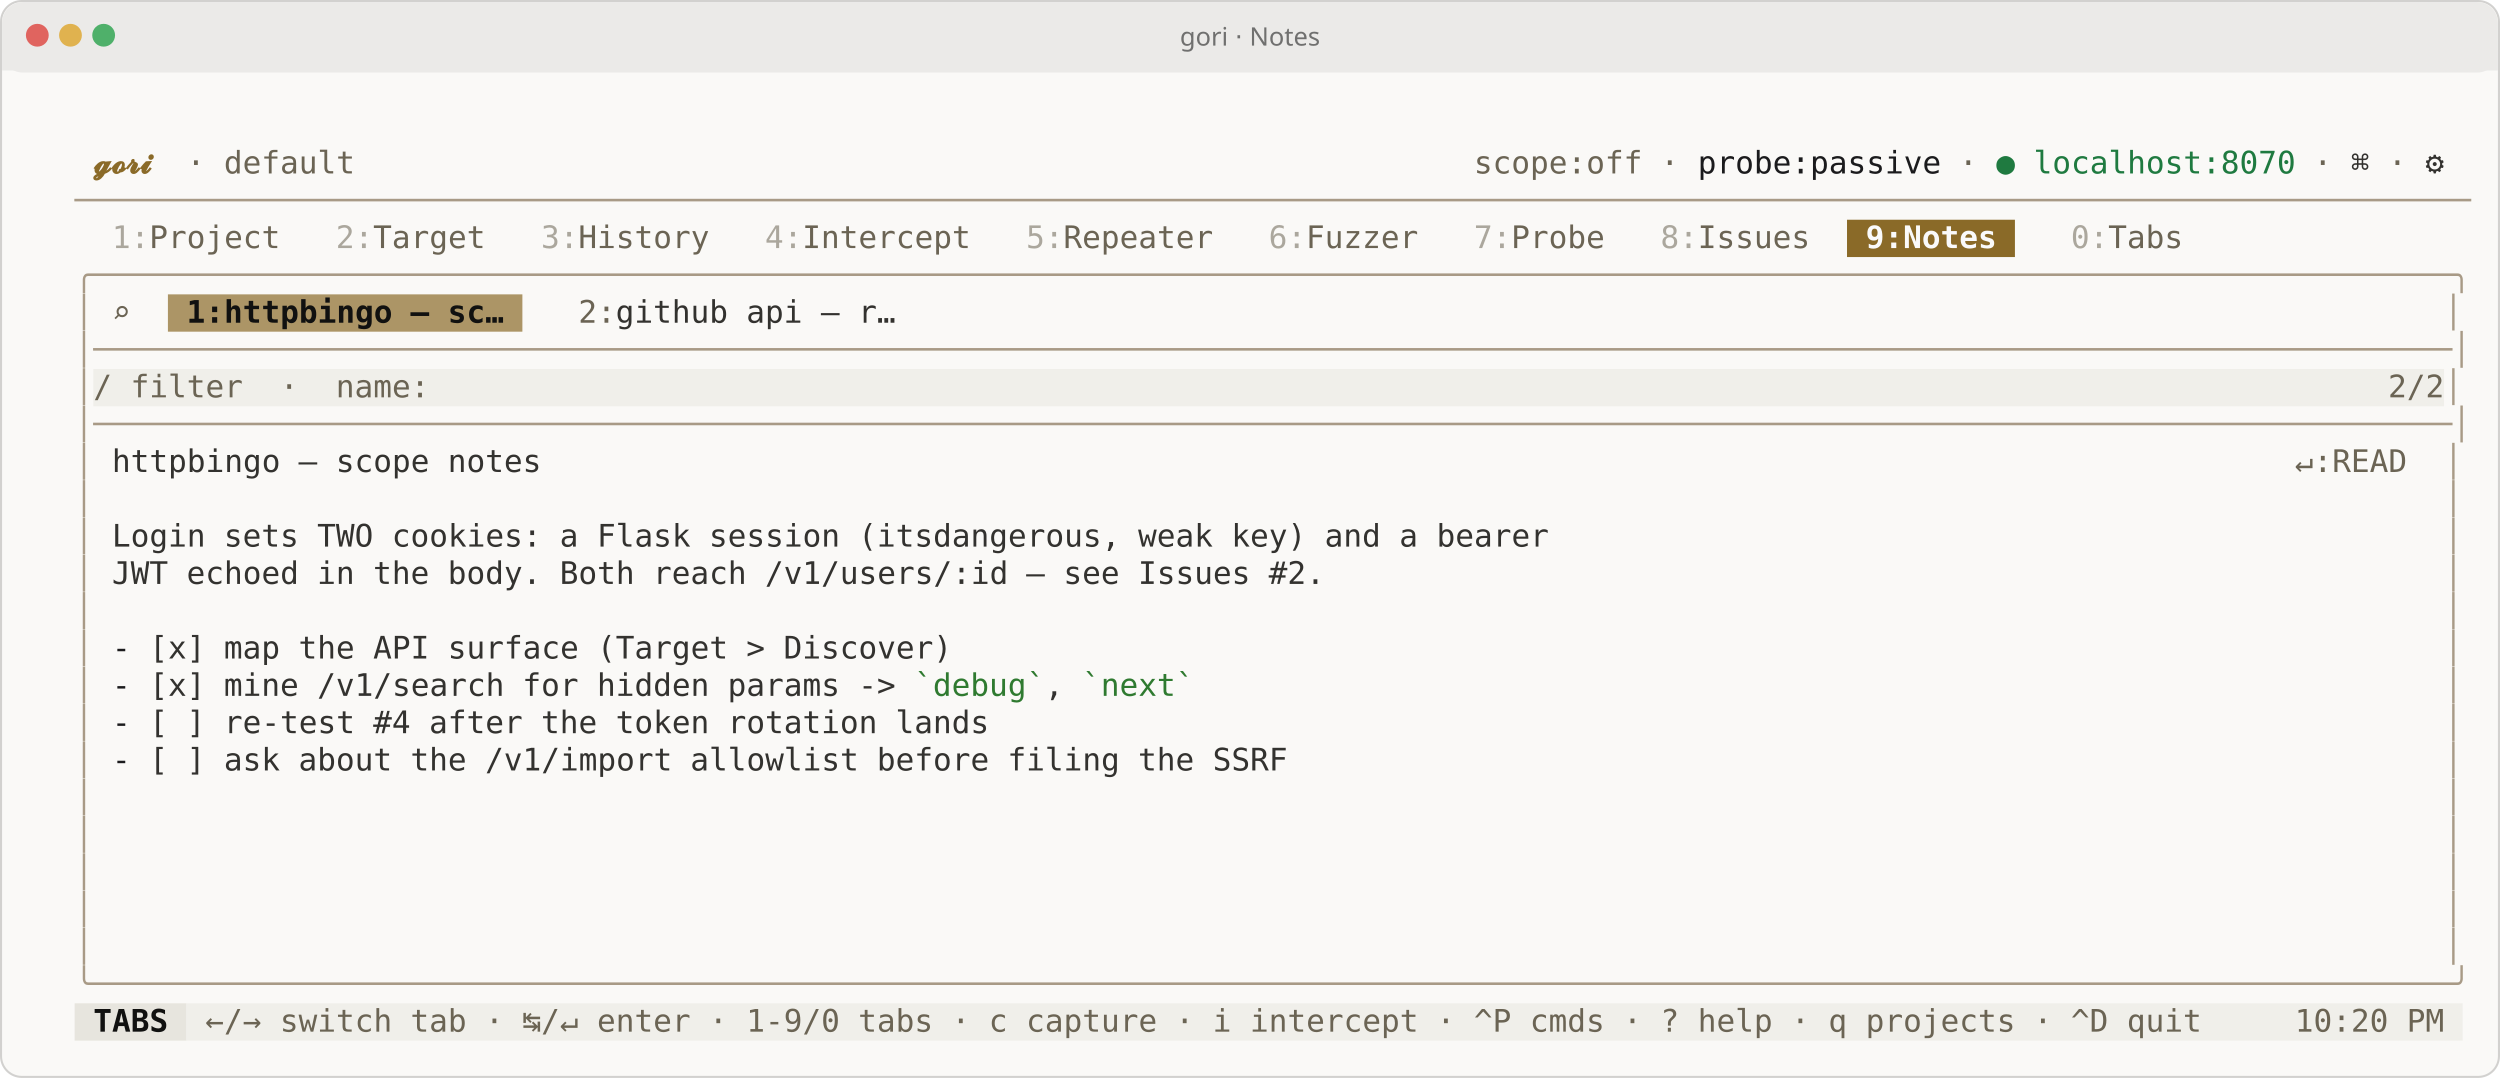
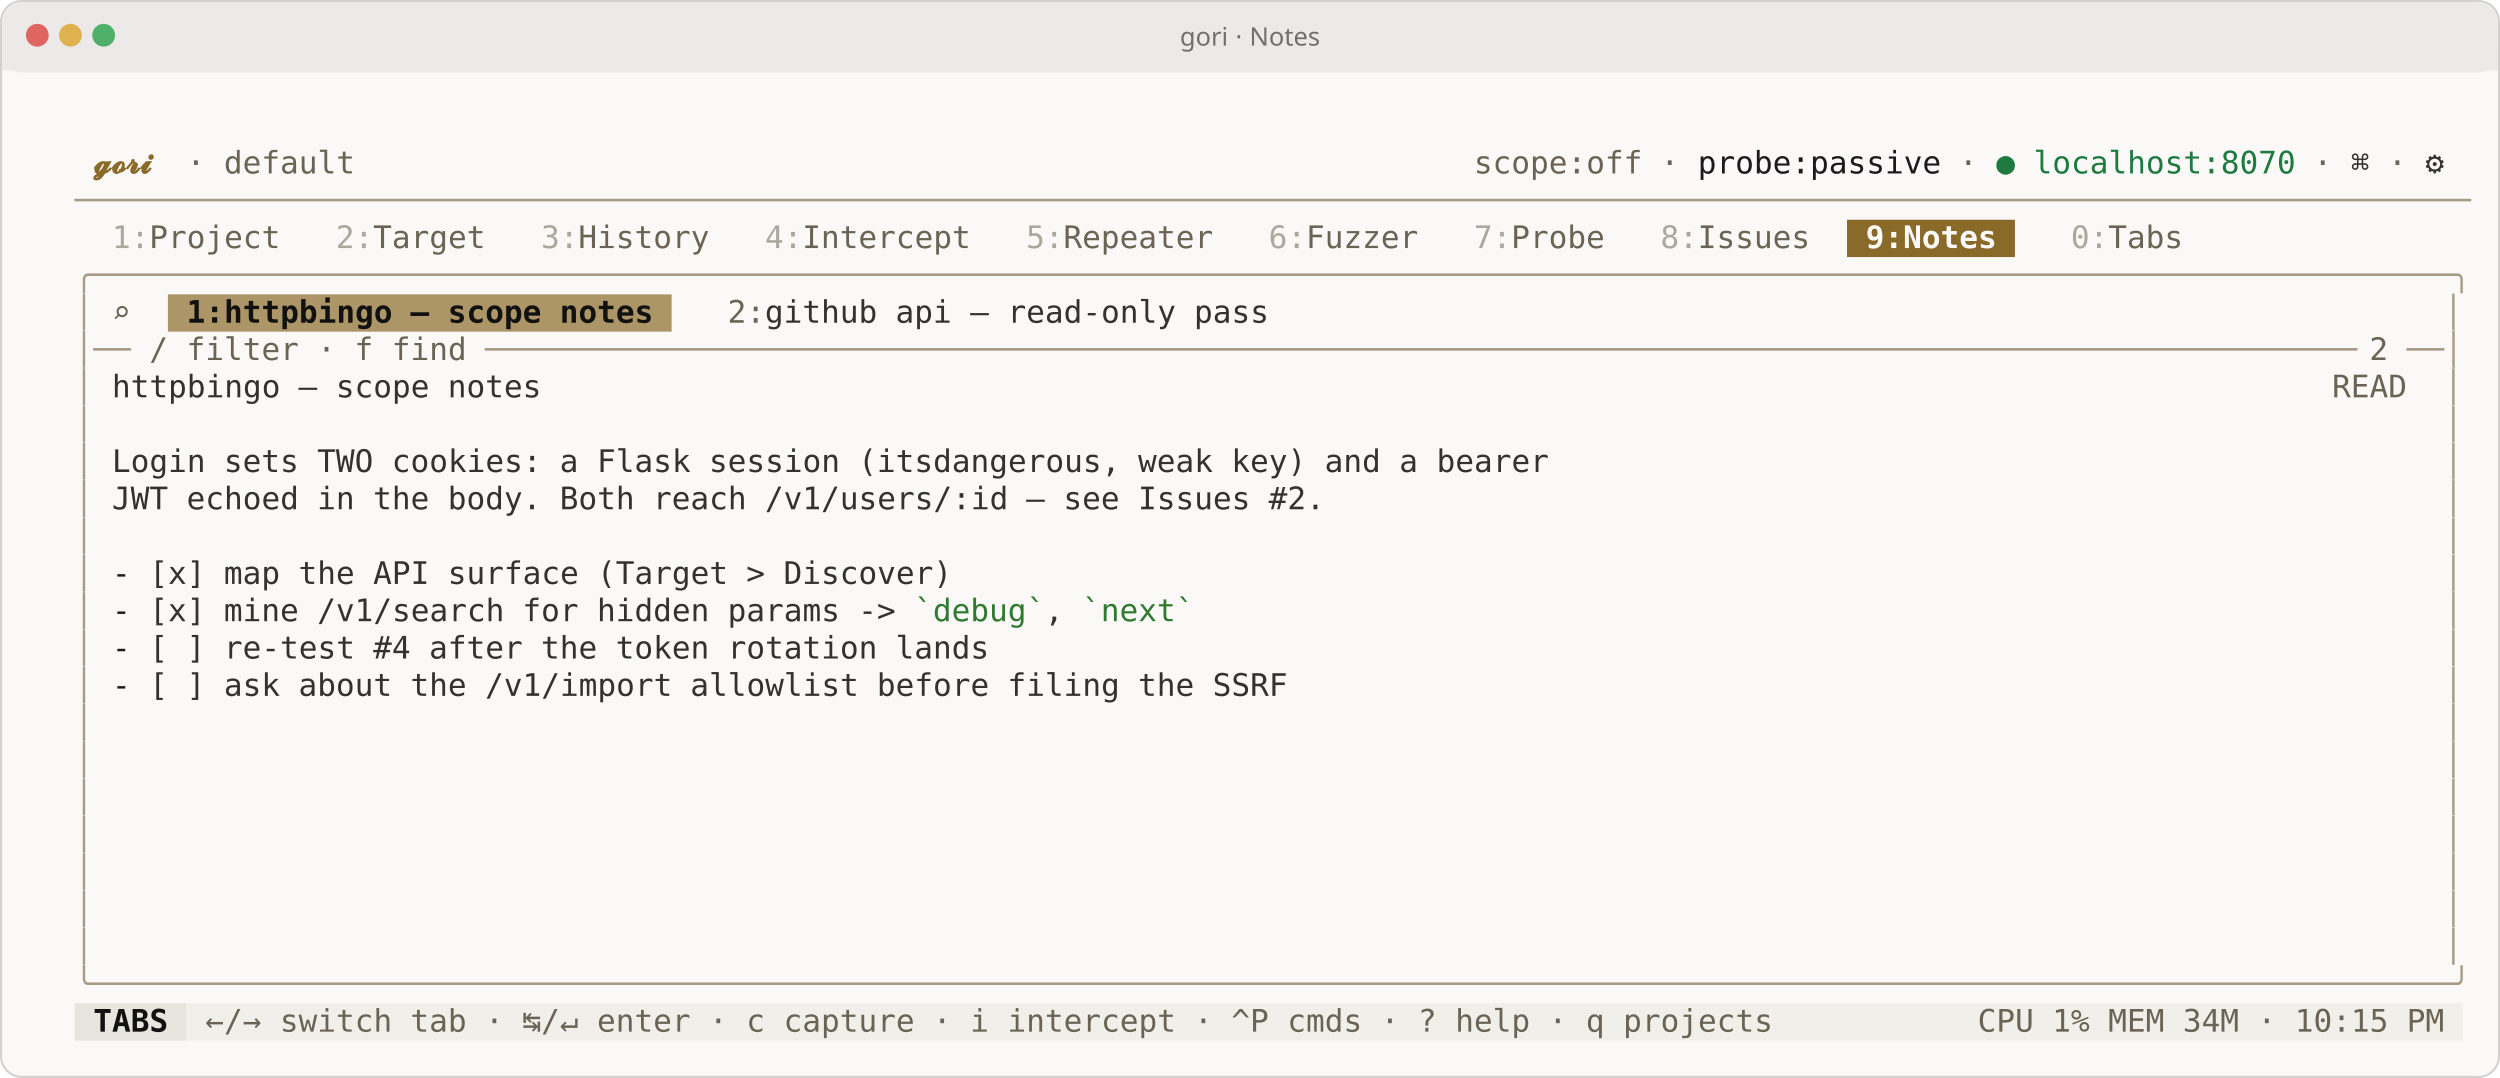
<svg xmlns="http://www.w3.org/2000/svg" width="1206" height="520" viewBox="0 0 1206.0 520.0" font-family="ui-monospace,'SF Mono','JetBrains Mono',Menlo,Consolas,monospace" font-size="15.0px" role="img" aria-label="gori · Notes">
  <rect x="0.5" y="0.5" width="1205.0" height="519.0" rx="10" ry="10" fill="#faf9f7" stroke="#d2d1cf" stroke-width="1" />
  <rect x="1" y="1" width="1204.0" height="34.0" rx="10" ry="10" fill="#ebeae8" />
  <rect x="1" y="24.0" width="1204.0" height="10" fill="#ebeae8" />
  <circle cx="18.0" cy="17.0" r="5.5" fill="#e0645f" />
  <circle cx="34.0" cy="17.0" r="5.5" fill="#e0b24f" />
  <circle cx="50.0" cy="17.0" r="5.5" fill="#4fb06a" />
  <text x="603.0" y="22.0" text-anchor="middle" fill="#70706f" font-family="'Apple Symbols','Segoe UI Symbol','Cambria Math','STIX Two Math','Noto Sans Math','DejaVu Sans',ui-monospace,'SF Mono','JetBrains Mono',Menlo,Consolas,monospace" font-size="12.3px">gori · Notes</text>
  <rect x="891.00" y="106.00" width="81.00" height="18.00" fill="#8a6a28" />
-   <rect x="81.00" y="142.00" width="171.00" height="18.00" fill="#ac9566" />
-   <rect x="45.00" y="178.00" width="1134.00" height="18.00" fill="#f0efea" />
+   <rect x="81.00" y="142.00" width="243.00" height="18.00" fill="#ac9566" />
  <rect x="36.00" y="484.00" width="54.00" height="18.00" fill="#e7e5de" />
  <rect x="90.00" y="484.00" width="1098.00" height="18.00" fill="#f0efea" />
  <text x="45.00" y="83.68" textLength="36.00" lengthAdjust="spacingAndGlyphs" fill="#8a6a28" font-weight="700" xml:space="preserve">𝓰𝓸𝓻𝓲</text>
  <text x="90.00" y="83.68" textLength="9.00" lengthAdjust="spacingAndGlyphs" fill="#6b6454" xml:space="preserve">·</text>
  <text x="108.00" y="83.68" textLength="63.00" lengthAdjust="spacingAndGlyphs" fill="#6b6454" xml:space="preserve">default</text>
  <text x="711.00" y="83.68" textLength="81.00" lengthAdjust="spacingAndGlyphs" fill="#6b6454" xml:space="preserve">scope:off</text>
  <text x="801.00" y="83.68" textLength="9.00" lengthAdjust="spacingAndGlyphs" fill="#6b6454" xml:space="preserve">·</text>
  <text x="819.00" y="83.68" textLength="117.00" lengthAdjust="spacingAndGlyphs" fill="#1b1b1d" xml:space="preserve">probe:passive</text>
  <text x="945.00" y="83.68" textLength="9.00" lengthAdjust="spacingAndGlyphs" fill="#6b6454" xml:space="preserve">·</text>
  <text x="963.00" y="83.68" textLength="9.00" lengthAdjust="spacingAndGlyphs" fill="#1f7a40" xml:space="preserve">●</text>
  <text x="981.00" y="83.68" textLength="126.00" lengthAdjust="spacingAndGlyphs" fill="#1f7a40" xml:space="preserve">localhost:8070</text>
  <text x="1116.00" y="83.68" textLength="9.00" lengthAdjust="spacingAndGlyphs" fill="#6b6454" xml:space="preserve">·</text>
  <text x="1134.00" y="83.68" textLength="9.00" lengthAdjust="spacingAndGlyphs" fill="#33322f" xml:space="preserve">⌘</text>
  <text x="1152.00" y="83.68" textLength="9.00" lengthAdjust="spacingAndGlyphs" fill="#6b6454" xml:space="preserve">·</text>
  <text x="1170.00" y="83.68" textLength="9.00" lengthAdjust="spacingAndGlyphs" fill="#33322f" xml:space="preserve">⚙</text>
  <text x="36.00" y="101.68" textLength="1152.00" lengthAdjust="spacingAndGlyphs" fill="#a89a86" xml:space="preserve">────────────────────────────────────────────────────────────────────────────────────────────────────────────────────────────────</text>
  <text x="54.00" y="119.68" textLength="18.00" lengthAdjust="spacingAndGlyphs" fill="#aba79d" xml:space="preserve">1:</text>
  <text x="72.00" y="119.68" textLength="63.00" lengthAdjust="spacingAndGlyphs" fill="#6b6454" xml:space="preserve">Project</text>
  <text x="162.00" y="119.68" textLength="18.00" lengthAdjust="spacingAndGlyphs" fill="#aba79d" xml:space="preserve">2:</text>
  <text x="180.00" y="119.68" textLength="54.00" lengthAdjust="spacingAndGlyphs" fill="#6b6454" xml:space="preserve">Target</text>
  <text x="261.00" y="119.68" textLength="18.00" lengthAdjust="spacingAndGlyphs" fill="#aba79d" xml:space="preserve">3:</text>
  <text x="279.00" y="119.68" textLength="63.00" lengthAdjust="spacingAndGlyphs" fill="#6b6454" xml:space="preserve">History</text>
  <text x="369.00" y="119.68" textLength="18.00" lengthAdjust="spacingAndGlyphs" fill="#aba79d" xml:space="preserve">4:</text>
  <text x="387.00" y="119.68" textLength="81.00" lengthAdjust="spacingAndGlyphs" fill="#6b6454" xml:space="preserve">Intercept</text>
  <text x="495.00" y="119.68" textLength="18.00" lengthAdjust="spacingAndGlyphs" fill="#aba79d" xml:space="preserve">5:</text>
  <text x="513.00" y="119.68" textLength="72.00" lengthAdjust="spacingAndGlyphs" fill="#6b6454" xml:space="preserve">Repeater</text>
  <text x="612.00" y="119.68" textLength="18.00" lengthAdjust="spacingAndGlyphs" fill="#aba79d" xml:space="preserve">6:</text>
  <text x="630.00" y="119.68" textLength="54.00" lengthAdjust="spacingAndGlyphs" fill="#6b6454" xml:space="preserve">Fuzzer</text>
  <text x="711.00" y="119.68" textLength="18.00" lengthAdjust="spacingAndGlyphs" fill="#aba79d" xml:space="preserve">7:</text>
  <text x="729.00" y="119.68" textLength="45.00" lengthAdjust="spacingAndGlyphs" fill="#6b6454" xml:space="preserve">Probe</text>
  <text x="801.00" y="119.68" textLength="18.00" lengthAdjust="spacingAndGlyphs" fill="#aba79d" xml:space="preserve">8:</text>
  <text x="819.00" y="119.68" textLength="54.00" lengthAdjust="spacingAndGlyphs" fill="#6b6454" xml:space="preserve">Issues</text>
  <text x="900.00" y="119.68" textLength="63.00" lengthAdjust="spacingAndGlyphs" fill="#fafafa" font-weight="700" xml:space="preserve">9:Notes</text>
  <text x="999.00" y="119.68" textLength="18.00" lengthAdjust="spacingAndGlyphs" fill="#aba79d" xml:space="preserve">0:</text>
  <text x="1017.00" y="119.68" textLength="36.00" lengthAdjust="spacingAndGlyphs" fill="#6b6454" xml:space="preserve">Tabs</text>
  <text x="36.00" y="137.68" textLength="1152.00" lengthAdjust="spacingAndGlyphs" fill="#a89a86" xml:space="preserve">╭──────────────────────────────────────────────────────────────────────────────────────────────────────────────────────────────╮</text>
  <text x="36.00" y="155.68" textLength="9.00" lengthAdjust="spacingAndGlyphs" fill="#a89a86" xml:space="preserve">│</text>
  <text x="54.00" y="155.68" textLength="9.00" lengthAdjust="spacingAndGlyphs" fill="#6b6454" xml:space="preserve">⌕</text>
  <text x="90.00" y="155.68" textLength="99.00" lengthAdjust="spacingAndGlyphs" fill="#111110" font-weight="700" xml:space="preserve">1:httpbingo</text>
  <text x="198.00" y="155.68" textLength="9.00" lengthAdjust="spacingAndGlyphs" fill="#111110" font-weight="700" xml:space="preserve">—</text>
-   <text x="216.00" y="155.68" textLength="27.00" lengthAdjust="spacingAndGlyphs" fill="#111110" font-weight="700" xml:space="preserve">sc…</text>
-   <text x="279.00" y="155.68" textLength="18.00" lengthAdjust="spacingAndGlyphs" fill="#6b6454" xml:space="preserve">2:</text>
-   <text x="297.00" y="155.68" textLength="54.00" lengthAdjust="spacingAndGlyphs" fill="#33322f" xml:space="preserve">github</text>
-   <text x="360.00" y="155.68" textLength="27.00" lengthAdjust="spacingAndGlyphs" fill="#33322f" xml:space="preserve">api</text>
-   <text x="396.00" y="155.68" textLength="9.00" lengthAdjust="spacingAndGlyphs" fill="#33322f" xml:space="preserve">—</text>
-   <text x="414.00" y="155.68" textLength="18.00" lengthAdjust="spacingAndGlyphs" fill="#33322f" xml:space="preserve">r…</text>
+   <text x="216.00" y="155.68" textLength="45.00" lengthAdjust="spacingAndGlyphs" fill="#111110" font-weight="700" xml:space="preserve">scope</text>
+   <text x="270.00" y="155.68" textLength="45.00" lengthAdjust="spacingAndGlyphs" fill="#111110" font-weight="700" xml:space="preserve">notes</text>
+   <text x="351.00" y="155.68" textLength="18.00" lengthAdjust="spacingAndGlyphs" fill="#6b6454" xml:space="preserve">2:</text>
+   <text x="369.00" y="155.68" textLength="54.00" lengthAdjust="spacingAndGlyphs" fill="#33322f" xml:space="preserve">github</text>
+   <text x="432.00" y="155.68" textLength="27.00" lengthAdjust="spacingAndGlyphs" fill="#33322f" xml:space="preserve">api</text>
+   <text x="468.00" y="155.68" textLength="9.00" lengthAdjust="spacingAndGlyphs" fill="#33322f" xml:space="preserve">—</text>
+   <text x="486.00" y="155.68" textLength="81.00" lengthAdjust="spacingAndGlyphs" fill="#33322f" xml:space="preserve">read-only</text>
+   <text x="576.00" y="155.68" textLength="36.00" lengthAdjust="spacingAndGlyphs" fill="#33322f" xml:space="preserve">pass</text>
  <text x="1179.00" y="155.68" textLength="9.00" lengthAdjust="spacingAndGlyphs" fill="#a89a86" xml:space="preserve">│</text>
-   <text x="36.00" y="173.68" textLength="1152.00" lengthAdjust="spacingAndGlyphs" fill="#a89a86" xml:space="preserve">│──────────────────────────────────────────────────────────────────────────────────────────────────────────────────────────────│</text>
+   <text x="36.00" y="173.68" textLength="27.00" lengthAdjust="spacingAndGlyphs" fill="#a89a86" xml:space="preserve">│──</text>
+   <text x="72.00" y="173.68" textLength="9.00" lengthAdjust="spacingAndGlyphs" fill="#6b6454" xml:space="preserve">/</text>
+   <text x="90.00" y="173.68" textLength="54.00" lengthAdjust="spacingAndGlyphs" fill="#6b6454" xml:space="preserve">filter</text>
+   <text x="153.00" y="173.68" textLength="9.00" lengthAdjust="spacingAndGlyphs" fill="#6b6454" xml:space="preserve">·</text>
+   <text x="171.00" y="173.68" textLength="9.00" lengthAdjust="spacingAndGlyphs" fill="#6b6454" xml:space="preserve">f</text>
+   <text x="189.00" y="173.68" textLength="36.00" lengthAdjust="spacingAndGlyphs" fill="#6b6454" xml:space="preserve">find</text>
+   <text x="234.00" y="173.68" textLength="900.00" lengthAdjust="spacingAndGlyphs" fill="#a89a86" xml:space="preserve">────────────────────────────────────────────────────────────────────────────────────────────────────</text>
+   <text x="1143.00" y="173.68" textLength="9.00" lengthAdjust="spacingAndGlyphs" fill="#6b6454" xml:space="preserve">2</text>
+   <text x="1161.00" y="173.68" textLength="27.00" lengthAdjust="spacingAndGlyphs" fill="#a89a86" xml:space="preserve">──│</text>
  <text x="36.00" y="191.68" textLength="9.00" lengthAdjust="spacingAndGlyphs" fill="#a89a86" xml:space="preserve">│</text>
-   <text x="45.00" y="191.68" textLength="9.00" lengthAdjust="spacingAndGlyphs" fill="#6b6454" xml:space="preserve">/</text>
-   <text x="63.00" y="191.68" textLength="54.00" lengthAdjust="spacingAndGlyphs" fill="#6b6454" xml:space="preserve">filter</text>
-   <text x="135.00" y="191.68" textLength="9.00" lengthAdjust="spacingAndGlyphs" fill="#6b6454" xml:space="preserve">·</text>
-   <text x="162.00" y="191.68" textLength="45.00" lengthAdjust="spacingAndGlyphs" fill="#6b6454" xml:space="preserve">name:</text>
-   <text x="1152.00" y="191.68" textLength="27.00" lengthAdjust="spacingAndGlyphs" fill="#6b6454" xml:space="preserve">2/2</text>
+   <text x="54.00" y="191.68" textLength="81.00" lengthAdjust="spacingAndGlyphs" fill="#33322f" xml:space="preserve">httpbingo</text>
+   <text x="144.00" y="191.68" textLength="9.00" lengthAdjust="spacingAndGlyphs" fill="#33322f" xml:space="preserve">—</text>
+   <text x="162.00" y="191.68" textLength="45.00" lengthAdjust="spacingAndGlyphs" fill="#33322f" xml:space="preserve">scope</text>
+   <text x="216.00" y="191.68" textLength="45.00" lengthAdjust="spacingAndGlyphs" fill="#33322f" xml:space="preserve">notes</text>
+   <text x="1125.00" y="191.68" textLength="36.00" lengthAdjust="spacingAndGlyphs" fill="#6b6454" xml:space="preserve">READ</text>
  <text x="1179.00" y="191.68" textLength="9.00" lengthAdjust="spacingAndGlyphs" fill="#a89a86" xml:space="preserve">│</text>
-   <text x="36.00" y="209.68" textLength="1152.00" lengthAdjust="spacingAndGlyphs" fill="#a89a86" xml:space="preserve">│──────────────────────────────────────────────────────────────────────────────────────────────────────────────────────────────│</text>
+   <text x="36.00" y="209.68" textLength="9.00" lengthAdjust="spacingAndGlyphs" fill="#a89a86" xml:space="preserve">│</text>
+   <text x="1179.00" y="209.68" textLength="9.00" lengthAdjust="spacingAndGlyphs" fill="#a89a86" xml:space="preserve">│</text>
  <text x="36.00" y="227.68" textLength="9.00" lengthAdjust="spacingAndGlyphs" fill="#a89a86" xml:space="preserve">│</text>
-   <text x="54.00" y="227.68" textLength="81.00" lengthAdjust="spacingAndGlyphs" fill="#33322f" xml:space="preserve">httpbingo</text>
-   <text x="144.00" y="227.68" textLength="9.00" lengthAdjust="spacingAndGlyphs" fill="#33322f" xml:space="preserve">—</text>
-   <text x="162.00" y="227.68" textLength="45.00" lengthAdjust="spacingAndGlyphs" fill="#33322f" xml:space="preserve">scope</text>
-   <text x="216.00" y="227.68" textLength="45.00" lengthAdjust="spacingAndGlyphs" fill="#33322f" xml:space="preserve">notes</text>
-   <text x="1107.00" y="227.68" textLength="54.00" lengthAdjust="spacingAndGlyphs" fill="#6b6454" xml:space="preserve">↵:READ</text>
+   <text x="54.00" y="227.68" textLength="45.00" lengthAdjust="spacingAndGlyphs" fill="#33322f" xml:space="preserve">Login</text>
+   <text x="108.00" y="227.68" textLength="36.00" lengthAdjust="spacingAndGlyphs" fill="#33322f" xml:space="preserve">sets</text>
+   <text x="153.00" y="227.68" textLength="27.00" lengthAdjust="spacingAndGlyphs" fill="#33322f" xml:space="preserve">TWO</text>
+   <text x="189.00" y="227.68" textLength="72.00" lengthAdjust="spacingAndGlyphs" fill="#33322f" xml:space="preserve">cookies:</text>
+   <text x="270.00" y="227.68" textLength="9.00" lengthAdjust="spacingAndGlyphs" fill="#33322f" xml:space="preserve">a</text>
+   <text x="288.00" y="227.68" textLength="45.00" lengthAdjust="spacingAndGlyphs" fill="#33322f" xml:space="preserve">Flask</text>
+   <text x="342.00" y="227.68" textLength="63.00" lengthAdjust="spacingAndGlyphs" fill="#33322f" xml:space="preserve">session</text>
+   <text x="414.00" y="227.68" textLength="126.00" lengthAdjust="spacingAndGlyphs" fill="#33322f" xml:space="preserve">(itsdangerous,</text>
+   <text x="549.00" y="227.68" textLength="36.00" lengthAdjust="spacingAndGlyphs" fill="#33322f" xml:space="preserve">weak</text>
+   <text x="594.00" y="227.68" textLength="36.00" lengthAdjust="spacingAndGlyphs" fill="#33322f" xml:space="preserve">key)</text>
+   <text x="639.00" y="227.68" textLength="27.00" lengthAdjust="spacingAndGlyphs" fill="#33322f" xml:space="preserve">and</text>
+   <text x="675.00" y="227.68" textLength="9.00" lengthAdjust="spacingAndGlyphs" fill="#33322f" xml:space="preserve">a</text>
+   <text x="693.00" y="227.68" textLength="54.00" lengthAdjust="spacingAndGlyphs" fill="#33322f" xml:space="preserve">bearer</text>
  <text x="1179.00" y="227.68" textLength="9.00" lengthAdjust="spacingAndGlyphs" fill="#a89a86" xml:space="preserve">│</text>
  <text x="36.00" y="245.68" textLength="9.00" lengthAdjust="spacingAndGlyphs" fill="#a89a86" xml:space="preserve">│</text>
+   <text x="54.00" y="245.68" textLength="27.00" lengthAdjust="spacingAndGlyphs" fill="#33322f" xml:space="preserve">JWT</text>
+   <text x="90.00" y="245.68" textLength="54.00" lengthAdjust="spacingAndGlyphs" fill="#33322f" xml:space="preserve">echoed</text>
+   <text x="153.00" y="245.68" textLength="18.00" lengthAdjust="spacingAndGlyphs" fill="#33322f" xml:space="preserve">in</text>
+   <text x="180.00" y="245.68" textLength="27.00" lengthAdjust="spacingAndGlyphs" fill="#33322f" xml:space="preserve">the</text>
+   <text x="216.00" y="245.68" textLength="45.00" lengthAdjust="spacingAndGlyphs" fill="#33322f" xml:space="preserve">body.</text>
+   <text x="270.00" y="245.68" textLength="36.00" lengthAdjust="spacingAndGlyphs" fill="#33322f" xml:space="preserve">Both</text>
+   <text x="315.00" y="245.68" textLength="45.00" lengthAdjust="spacingAndGlyphs" fill="#33322f" xml:space="preserve">reach</text>
+   <text x="369.00" y="245.68" textLength="117.00" lengthAdjust="spacingAndGlyphs" fill="#33322f" xml:space="preserve">/v1/users/:id</text>
+   <text x="495.00" y="245.68" textLength="9.00" lengthAdjust="spacingAndGlyphs" fill="#33322f" xml:space="preserve">—</text>
+   <text x="513.00" y="245.68" textLength="27.00" lengthAdjust="spacingAndGlyphs" fill="#33322f" xml:space="preserve">see</text>
+   <text x="549.00" y="245.68" textLength="54.00" lengthAdjust="spacingAndGlyphs" fill="#33322f" xml:space="preserve">Issues</text>
+   <text x="612.00" y="245.68" textLength="27.00" lengthAdjust="spacingAndGlyphs" fill="#33322f" xml:space="preserve">#2.</text>
  <text x="1179.00" y="245.68" textLength="9.00" lengthAdjust="spacingAndGlyphs" fill="#a89a86" xml:space="preserve">│</text>
  <text x="36.00" y="263.68" textLength="9.00" lengthAdjust="spacingAndGlyphs" fill="#a89a86" xml:space="preserve">│</text>
-   <text x="54.00" y="263.68" textLength="45.00" lengthAdjust="spacingAndGlyphs" fill="#33322f" xml:space="preserve">Login</text>
-   <text x="108.00" y="263.68" textLength="36.00" lengthAdjust="spacingAndGlyphs" fill="#33322f" xml:space="preserve">sets</text>
-   <text x="153.00" y="263.68" textLength="27.00" lengthAdjust="spacingAndGlyphs" fill="#33322f" xml:space="preserve">TWO</text>
-   <text x="189.00" y="263.68" textLength="72.00" lengthAdjust="spacingAndGlyphs" fill="#33322f" xml:space="preserve">cookies:</text>
-   <text x="270.00" y="263.68" textLength="9.00" lengthAdjust="spacingAndGlyphs" fill="#33322f" xml:space="preserve">a</text>
-   <text x="288.00" y="263.68" textLength="45.00" lengthAdjust="spacingAndGlyphs" fill="#33322f" xml:space="preserve">Flask</text>
-   <text x="342.00" y="263.68" textLength="63.00" lengthAdjust="spacingAndGlyphs" fill="#33322f" xml:space="preserve">session</text>
-   <text x="414.00" y="263.68" textLength="126.00" lengthAdjust="spacingAndGlyphs" fill="#33322f" xml:space="preserve">(itsdangerous,</text>
-   <text x="549.00" y="263.68" textLength="36.00" lengthAdjust="spacingAndGlyphs" fill="#33322f" xml:space="preserve">weak</text>
-   <text x="594.00" y="263.68" textLength="36.00" lengthAdjust="spacingAndGlyphs" fill="#33322f" xml:space="preserve">key)</text>
-   <text x="639.00" y="263.68" textLength="27.00" lengthAdjust="spacingAndGlyphs" fill="#33322f" xml:space="preserve">and</text>
-   <text x="675.00" y="263.68" textLength="9.00" lengthAdjust="spacingAndGlyphs" fill="#33322f" xml:space="preserve">a</text>
-   <text x="693.00" y="263.68" textLength="54.00" lengthAdjust="spacingAndGlyphs" fill="#33322f" xml:space="preserve">bearer</text>
  <text x="1179.00" y="263.68" textLength="9.00" lengthAdjust="spacingAndGlyphs" fill="#a89a86" xml:space="preserve">│</text>
  <text x="36.00" y="281.68" textLength="9.00" lengthAdjust="spacingAndGlyphs" fill="#a89a86" xml:space="preserve">│</text>
-   <text x="54.00" y="281.68" textLength="27.00" lengthAdjust="spacingAndGlyphs" fill="#33322f" xml:space="preserve">JWT</text>
-   <text x="90.00" y="281.68" textLength="54.00" lengthAdjust="spacingAndGlyphs" fill="#33322f" xml:space="preserve">echoed</text>
-   <text x="153.00" y="281.68" textLength="18.00" lengthAdjust="spacingAndGlyphs" fill="#33322f" xml:space="preserve">in</text>
-   <text x="180.00" y="281.68" textLength="27.00" lengthAdjust="spacingAndGlyphs" fill="#33322f" xml:space="preserve">the</text>
-   <text x="216.00" y="281.68" textLength="45.00" lengthAdjust="spacingAndGlyphs" fill="#33322f" xml:space="preserve">body.</text>
-   <text x="270.00" y="281.68" textLength="36.00" lengthAdjust="spacingAndGlyphs" fill="#33322f" xml:space="preserve">Both</text>
-   <text x="315.00" y="281.68" textLength="45.00" lengthAdjust="spacingAndGlyphs" fill="#33322f" xml:space="preserve">reach</text>
-   <text x="369.00" y="281.68" textLength="117.00" lengthAdjust="spacingAndGlyphs" fill="#33322f" xml:space="preserve">/v1/users/:id</text>
-   <text x="495.00" y="281.68" textLength="9.00" lengthAdjust="spacingAndGlyphs" fill="#33322f" xml:space="preserve">—</text>
-   <text x="513.00" y="281.68" textLength="27.00" lengthAdjust="spacingAndGlyphs" fill="#33322f" xml:space="preserve">see</text>
-   <text x="549.00" y="281.68" textLength="54.00" lengthAdjust="spacingAndGlyphs" fill="#33322f" xml:space="preserve">Issues</text>
-   <text x="612.00" y="281.68" textLength="27.00" lengthAdjust="spacingAndGlyphs" fill="#33322f" xml:space="preserve">#2.</text>
+   <text x="54.00" y="281.68" textLength="9.00" lengthAdjust="spacingAndGlyphs" fill="#1b1b1d" xml:space="preserve">-</text>
+   <text x="72.00" y="281.68" textLength="27.00" lengthAdjust="spacingAndGlyphs" fill="#33322f" xml:space="preserve">[x]</text>
+   <text x="108.00" y="281.68" textLength="27.00" lengthAdjust="spacingAndGlyphs" fill="#33322f" xml:space="preserve">map</text>
+   <text x="144.00" y="281.68" textLength="27.00" lengthAdjust="spacingAndGlyphs" fill="#33322f" xml:space="preserve">the</text>
+   <text x="180.00" y="281.68" textLength="27.00" lengthAdjust="spacingAndGlyphs" fill="#33322f" xml:space="preserve">API</text>
+   <text x="216.00" y="281.68" textLength="63.00" lengthAdjust="spacingAndGlyphs" fill="#33322f" xml:space="preserve">surface</text>
+   <text x="288.00" y="281.68" textLength="63.00" lengthAdjust="spacingAndGlyphs" fill="#33322f" xml:space="preserve">(Target</text>
+   <text x="360.00" y="281.68" textLength="9.00" lengthAdjust="spacingAndGlyphs" fill="#33322f" xml:space="preserve">&gt;</text>
+   <text x="378.00" y="281.68" textLength="81.00" lengthAdjust="spacingAndGlyphs" fill="#33322f" xml:space="preserve">Discover)</text>
  <text x="1179.00" y="281.68" textLength="9.00" lengthAdjust="spacingAndGlyphs" fill="#a89a86" xml:space="preserve">│</text>
  <text x="36.00" y="299.68" textLength="9.00" lengthAdjust="spacingAndGlyphs" fill="#a89a86" xml:space="preserve">│</text>
+   <text x="54.00" y="299.68" textLength="9.00" lengthAdjust="spacingAndGlyphs" fill="#1b1b1d" xml:space="preserve">-</text>
+   <text x="72.00" y="299.68" textLength="27.00" lengthAdjust="spacingAndGlyphs" fill="#33322f" xml:space="preserve">[x]</text>
+   <text x="108.00" y="299.68" textLength="36.00" lengthAdjust="spacingAndGlyphs" fill="#33322f" xml:space="preserve">mine</text>
+   <text x="153.00" y="299.68" textLength="90.00" lengthAdjust="spacingAndGlyphs" fill="#33322f" xml:space="preserve">/v1/search</text>
+   <text x="252.00" y="299.68" textLength="27.00" lengthAdjust="spacingAndGlyphs" fill="#33322f" xml:space="preserve">for</text>
+   <text x="288.00" y="299.68" textLength="54.00" lengthAdjust="spacingAndGlyphs" fill="#33322f" xml:space="preserve">hidden</text>
+   <text x="351.00" y="299.68" textLength="54.00" lengthAdjust="spacingAndGlyphs" fill="#33322f" xml:space="preserve">params</text>
+   <text x="414.00" y="299.68" textLength="18.00" lengthAdjust="spacingAndGlyphs" fill="#33322f" xml:space="preserve">-&gt;</text>
+   <text x="441.00" y="299.68" textLength="63.00" lengthAdjust="spacingAndGlyphs" fill="#2f7a30" xml:space="preserve">`debug`</text>
+   <text x="504.00" y="299.68" textLength="9.00" lengthAdjust="spacingAndGlyphs" fill="#33322f" xml:space="preserve">,</text>
+   <text x="522.00" y="299.68" textLength="54.00" lengthAdjust="spacingAndGlyphs" fill="#2f7a30" xml:space="preserve">`next`</text>
  <text x="1179.00" y="299.68" textLength="9.00" lengthAdjust="spacingAndGlyphs" fill="#a89a86" xml:space="preserve">│</text>
  <text x="36.00" y="317.68" textLength="9.00" lengthAdjust="spacingAndGlyphs" fill="#a89a86" xml:space="preserve">│</text>
  <text x="54.00" y="317.68" textLength="9.00" lengthAdjust="spacingAndGlyphs" fill="#1b1b1d" xml:space="preserve">-</text>
-   <text x="72.00" y="317.68" textLength="27.00" lengthAdjust="spacingAndGlyphs" fill="#33322f" xml:space="preserve">[x]</text>
-   <text x="108.00" y="317.68" textLength="27.00" lengthAdjust="spacingAndGlyphs" fill="#33322f" xml:space="preserve">map</text>
-   <text x="144.00" y="317.68" textLength="27.00" lengthAdjust="spacingAndGlyphs" fill="#33322f" xml:space="preserve">the</text>
-   <text x="180.00" y="317.68" textLength="27.00" lengthAdjust="spacingAndGlyphs" fill="#33322f" xml:space="preserve">API</text>
-   <text x="216.00" y="317.68" textLength="63.00" lengthAdjust="spacingAndGlyphs" fill="#33322f" xml:space="preserve">surface</text>
-   <text x="288.00" y="317.68" textLength="63.00" lengthAdjust="spacingAndGlyphs" fill="#33322f" xml:space="preserve">(Target</text>
-   <text x="360.00" y="317.68" textLength="9.00" lengthAdjust="spacingAndGlyphs" fill="#33322f" xml:space="preserve">&gt;</text>
-   <text x="378.00" y="317.68" textLength="81.00" lengthAdjust="spacingAndGlyphs" fill="#33322f" xml:space="preserve">Discover)</text>
+   <text x="72.00" y="317.68" textLength="9.00" lengthAdjust="spacingAndGlyphs" fill="#33322f" xml:space="preserve">[</text>
+   <text x="90.00" y="317.68" textLength="9.00" lengthAdjust="spacingAndGlyphs" fill="#33322f" xml:space="preserve">]</text>
+   <text x="108.00" y="317.68" textLength="63.00" lengthAdjust="spacingAndGlyphs" fill="#33322f" xml:space="preserve">re-test</text>
+   <text x="180.00" y="317.68" textLength="18.00" lengthAdjust="spacingAndGlyphs" fill="#33322f" xml:space="preserve">#4</text>
+   <text x="207.00" y="317.68" textLength="45.00" lengthAdjust="spacingAndGlyphs" fill="#33322f" xml:space="preserve">after</text>
+   <text x="261.00" y="317.68" textLength="27.00" lengthAdjust="spacingAndGlyphs" fill="#33322f" xml:space="preserve">the</text>
+   <text x="297.00" y="317.68" textLength="45.00" lengthAdjust="spacingAndGlyphs" fill="#33322f" xml:space="preserve">token</text>
+   <text x="351.00" y="317.68" textLength="72.00" lengthAdjust="spacingAndGlyphs" fill="#33322f" xml:space="preserve">rotation</text>
+   <text x="432.00" y="317.68" textLength="45.00" lengthAdjust="spacingAndGlyphs" fill="#33322f" xml:space="preserve">lands</text>
  <text x="1179.00" y="317.68" textLength="9.00" lengthAdjust="spacingAndGlyphs" fill="#a89a86" xml:space="preserve">│</text>
  <text x="36.00" y="335.68" textLength="9.00" lengthAdjust="spacingAndGlyphs" fill="#a89a86" xml:space="preserve">│</text>
  <text x="54.00" y="335.68" textLength="9.00" lengthAdjust="spacingAndGlyphs" fill="#1b1b1d" xml:space="preserve">-</text>
-   <text x="72.00" y="335.68" textLength="27.00" lengthAdjust="spacingAndGlyphs" fill="#33322f" xml:space="preserve">[x]</text>
-   <text x="108.00" y="335.68" textLength="36.00" lengthAdjust="spacingAndGlyphs" fill="#33322f" xml:space="preserve">mine</text>
-   <text x="153.00" y="335.68" textLength="90.00" lengthAdjust="spacingAndGlyphs" fill="#33322f" xml:space="preserve">/v1/search</text>
-   <text x="252.00" y="335.68" textLength="27.00" lengthAdjust="spacingAndGlyphs" fill="#33322f" xml:space="preserve">for</text>
-   <text x="288.00" y="335.68" textLength="54.00" lengthAdjust="spacingAndGlyphs" fill="#33322f" xml:space="preserve">hidden</text>
-   <text x="351.00" y="335.68" textLength="54.00" lengthAdjust="spacingAndGlyphs" fill="#33322f" xml:space="preserve">params</text>
-   <text x="414.00" y="335.68" textLength="18.00" lengthAdjust="spacingAndGlyphs" fill="#33322f" xml:space="preserve">-&gt;</text>
-   <text x="441.00" y="335.68" textLength="63.00" lengthAdjust="spacingAndGlyphs" fill="#2f7a30" xml:space="preserve">`debug`</text>
-   <text x="504.00" y="335.68" textLength="9.00" lengthAdjust="spacingAndGlyphs" fill="#33322f" xml:space="preserve">,</text>
-   <text x="522.00" y="335.68" textLength="54.00" lengthAdjust="spacingAndGlyphs" fill="#2f7a30" xml:space="preserve">`next`</text>
+   <text x="72.00" y="335.68" textLength="9.00" lengthAdjust="spacingAndGlyphs" fill="#33322f" xml:space="preserve">[</text>
+   <text x="90.00" y="335.68" textLength="9.00" lengthAdjust="spacingAndGlyphs" fill="#33322f" xml:space="preserve">]</text>
+   <text x="108.00" y="335.68" textLength="27.00" lengthAdjust="spacingAndGlyphs" fill="#33322f" xml:space="preserve">ask</text>
+   <text x="144.00" y="335.68" textLength="45.00" lengthAdjust="spacingAndGlyphs" fill="#33322f" xml:space="preserve">about</text>
+   <text x="198.00" y="335.68" textLength="27.00" lengthAdjust="spacingAndGlyphs" fill="#33322f" xml:space="preserve">the</text>
+   <text x="234.00" y="335.68" textLength="90.00" lengthAdjust="spacingAndGlyphs" fill="#33322f" xml:space="preserve">/v1/import</text>
+   <text x="333.00" y="335.68" textLength="81.00" lengthAdjust="spacingAndGlyphs" fill="#33322f" xml:space="preserve">allowlist</text>
+   <text x="423.00" y="335.68" textLength="54.00" lengthAdjust="spacingAndGlyphs" fill="#33322f" xml:space="preserve">before</text>
+   <text x="486.00" y="335.68" textLength="54.00" lengthAdjust="spacingAndGlyphs" fill="#33322f" xml:space="preserve">filing</text>
+   <text x="549.00" y="335.68" textLength="27.00" lengthAdjust="spacingAndGlyphs" fill="#33322f" xml:space="preserve">the</text>
+   <text x="585.00" y="335.68" textLength="36.00" lengthAdjust="spacingAndGlyphs" fill="#33322f" xml:space="preserve">SSRF</text>
  <text x="1179.00" y="335.68" textLength="9.00" lengthAdjust="spacingAndGlyphs" fill="#a89a86" xml:space="preserve">│</text>
  <text x="36.00" y="353.68" textLength="9.00" lengthAdjust="spacingAndGlyphs" fill="#a89a86" xml:space="preserve">│</text>
-   <text x="54.00" y="353.68" textLength="9.00" lengthAdjust="spacingAndGlyphs" fill="#1b1b1d" xml:space="preserve">-</text>
-   <text x="72.00" y="353.68" textLength="9.00" lengthAdjust="spacingAndGlyphs" fill="#33322f" xml:space="preserve">[</text>
-   <text x="90.00" y="353.68" textLength="9.00" lengthAdjust="spacingAndGlyphs" fill="#33322f" xml:space="preserve">]</text>
-   <text x="108.00" y="353.68" textLength="63.00" lengthAdjust="spacingAndGlyphs" fill="#33322f" xml:space="preserve">re-test</text>
-   <text x="180.00" y="353.68" textLength="18.00" lengthAdjust="spacingAndGlyphs" fill="#33322f" xml:space="preserve">#4</text>
-   <text x="207.00" y="353.68" textLength="45.00" lengthAdjust="spacingAndGlyphs" fill="#33322f" xml:space="preserve">after</text>
-   <text x="261.00" y="353.68" textLength="27.00" lengthAdjust="spacingAndGlyphs" fill="#33322f" xml:space="preserve">the</text>
-   <text x="297.00" y="353.68" textLength="45.00" lengthAdjust="spacingAndGlyphs" fill="#33322f" xml:space="preserve">token</text>
-   <text x="351.00" y="353.68" textLength="72.00" lengthAdjust="spacingAndGlyphs" fill="#33322f" xml:space="preserve">rotation</text>
-   <text x="432.00" y="353.68" textLength="45.00" lengthAdjust="spacingAndGlyphs" fill="#33322f" xml:space="preserve">lands</text>
  <text x="1179.00" y="353.68" textLength="9.00" lengthAdjust="spacingAndGlyphs" fill="#a89a86" xml:space="preserve">│</text>
  <text x="36.00" y="371.68" textLength="9.00" lengthAdjust="spacingAndGlyphs" fill="#a89a86" xml:space="preserve">│</text>
-   <text x="54.00" y="371.68" textLength="9.00" lengthAdjust="spacingAndGlyphs" fill="#1b1b1d" xml:space="preserve">-</text>
-   <text x="72.00" y="371.68" textLength="9.00" lengthAdjust="spacingAndGlyphs" fill="#33322f" xml:space="preserve">[</text>
-   <text x="90.00" y="371.68" textLength="9.00" lengthAdjust="spacingAndGlyphs" fill="#33322f" xml:space="preserve">]</text>
-   <text x="108.00" y="371.68" textLength="27.00" lengthAdjust="spacingAndGlyphs" fill="#33322f" xml:space="preserve">ask</text>
-   <text x="144.00" y="371.68" textLength="45.00" lengthAdjust="spacingAndGlyphs" fill="#33322f" xml:space="preserve">about</text>
-   <text x="198.00" y="371.68" textLength="27.00" lengthAdjust="spacingAndGlyphs" fill="#33322f" xml:space="preserve">the</text>
-   <text x="234.00" y="371.68" textLength="90.00" lengthAdjust="spacingAndGlyphs" fill="#33322f" xml:space="preserve">/v1/import</text>
-   <text x="333.00" y="371.68" textLength="81.00" lengthAdjust="spacingAndGlyphs" fill="#33322f" xml:space="preserve">allowlist</text>
-   <text x="423.00" y="371.68" textLength="54.00" lengthAdjust="spacingAndGlyphs" fill="#33322f" xml:space="preserve">before</text>
-   <text x="486.00" y="371.68" textLength="54.00" lengthAdjust="spacingAndGlyphs" fill="#33322f" xml:space="preserve">filing</text>
-   <text x="549.00" y="371.68" textLength="27.00" lengthAdjust="spacingAndGlyphs" fill="#33322f" xml:space="preserve">the</text>
-   <text x="585.00" y="371.68" textLength="36.00" lengthAdjust="spacingAndGlyphs" fill="#33322f" xml:space="preserve">SSRF</text>
  <text x="1179.00" y="371.68" textLength="9.00" lengthAdjust="spacingAndGlyphs" fill="#a89a86" xml:space="preserve">│</text>
  <text x="36.00" y="389.68" textLength="9.00" lengthAdjust="spacingAndGlyphs" fill="#a89a86" xml:space="preserve">│</text>
  <text x="1179.00" y="389.68" textLength="9.00" lengthAdjust="spacingAndGlyphs" fill="#a89a86" xml:space="preserve">│</text>
  <text x="36.00" y="407.68" textLength="9.00" lengthAdjust="spacingAndGlyphs" fill="#a89a86" xml:space="preserve">│</text>
  <text x="1179.00" y="407.68" textLength="9.00" lengthAdjust="spacingAndGlyphs" fill="#a89a86" xml:space="preserve">│</text>
  <text x="36.00" y="425.68" textLength="9.00" lengthAdjust="spacingAndGlyphs" fill="#a89a86" xml:space="preserve">│</text>
  <text x="1179.00" y="425.68" textLength="9.00" lengthAdjust="spacingAndGlyphs" fill="#a89a86" xml:space="preserve">│</text>
  <text x="36.00" y="443.68" textLength="9.00" lengthAdjust="spacingAndGlyphs" fill="#a89a86" xml:space="preserve">│</text>
  <text x="1179.00" y="443.68" textLength="9.00" lengthAdjust="spacingAndGlyphs" fill="#a89a86" xml:space="preserve">│</text>
  <text x="36.00" y="461.68" textLength="9.00" lengthAdjust="spacingAndGlyphs" fill="#a89a86" xml:space="preserve">│</text>
  <text x="1179.00" y="461.68" textLength="9.00" lengthAdjust="spacingAndGlyphs" fill="#a89a86" xml:space="preserve">│</text>
  <text x="36.00" y="479.68" textLength="1152.00" lengthAdjust="spacingAndGlyphs" fill="#a89a86" xml:space="preserve">╰──────────────────────────────────────────────────────────────────────────────────────────────────────────────────────────────╯</text>
  <text x="45.00" y="497.68" textLength="36.00" lengthAdjust="spacingAndGlyphs" fill="#111110" font-weight="700" xml:space="preserve">TABS</text>
  <text x="99.00" y="497.68" textLength="27.00" lengthAdjust="spacingAndGlyphs" fill="#6b6454" xml:space="preserve">←/→</text>
  <text x="135.00" y="497.68" textLength="54.00" lengthAdjust="spacingAndGlyphs" fill="#6b6454" xml:space="preserve">switch</text>
  <text x="198.00" y="497.68" textLength="27.00" lengthAdjust="spacingAndGlyphs" fill="#6b6454" xml:space="preserve">tab</text>
  <text x="234.00" y="497.68" textLength="9.00" lengthAdjust="spacingAndGlyphs" fill="#6b6454" xml:space="preserve">·</text>
  <text x="252.00" y="497.68" textLength="27.00" lengthAdjust="spacingAndGlyphs" fill="#6b6454" xml:space="preserve">↹/↵</text>
  <text x="288.00" y="497.68" textLength="45.00" lengthAdjust="spacingAndGlyphs" fill="#6b6454" xml:space="preserve">enter</text>
  <text x="342.00" y="497.68" textLength="9.00" lengthAdjust="spacingAndGlyphs" fill="#6b6454" xml:space="preserve">·</text>
-   <text x="360.00" y="497.68" textLength="45.00" lengthAdjust="spacingAndGlyphs" fill="#6b6454" xml:space="preserve">1-9/0</text>
-   <text x="414.00" y="497.68" textLength="36.00" lengthAdjust="spacingAndGlyphs" fill="#6b6454" xml:space="preserve">tabs</text>
-   <text x="459.00" y="497.68" textLength="9.00" lengthAdjust="spacingAndGlyphs" fill="#6b6454" xml:space="preserve">·</text>
-   <text x="477.00" y="497.68" textLength="9.00" lengthAdjust="spacingAndGlyphs" fill="#6b6454" xml:space="preserve">c</text>
-   <text x="495.00" y="497.68" textLength="63.00" lengthAdjust="spacingAndGlyphs" fill="#6b6454" xml:space="preserve">capture</text>
-   <text x="567.00" y="497.68" textLength="9.00" lengthAdjust="spacingAndGlyphs" fill="#6b6454" xml:space="preserve">·</text>
-   <text x="585.00" y="497.68" textLength="9.00" lengthAdjust="spacingAndGlyphs" fill="#6b6454" xml:space="preserve">i</text>
-   <text x="603.00" y="497.68" textLength="81.00" lengthAdjust="spacingAndGlyphs" fill="#6b6454" xml:space="preserve">intercept</text>
-   <text x="693.00" y="497.68" textLength="9.00" lengthAdjust="spacingAndGlyphs" fill="#6b6454" xml:space="preserve">·</text>
-   <text x="711.00" y="497.68" textLength="18.00" lengthAdjust="spacingAndGlyphs" fill="#6b6454" xml:space="preserve">^P</text>
-   <text x="738.00" y="497.68" textLength="36.00" lengthAdjust="spacingAndGlyphs" fill="#6b6454" xml:space="preserve">cmds</text>
-   <text x="783.00" y="497.68" textLength="9.00" lengthAdjust="spacingAndGlyphs" fill="#6b6454" xml:space="preserve">·</text>
-   <text x="801.00" y="497.68" textLength="9.00" lengthAdjust="spacingAndGlyphs" fill="#6b6454" xml:space="preserve">?</text>
-   <text x="819.00" y="497.68" textLength="36.00" lengthAdjust="spacingAndGlyphs" fill="#6b6454" xml:space="preserve">help</text>
-   <text x="864.00" y="497.68" textLength="9.00" lengthAdjust="spacingAndGlyphs" fill="#6b6454" xml:space="preserve">·</text>
-   <text x="882.00" y="497.68" textLength="9.00" lengthAdjust="spacingAndGlyphs" fill="#6b6454" xml:space="preserve">q</text>
-   <text x="900.00" y="497.68" textLength="72.00" lengthAdjust="spacingAndGlyphs" fill="#6b6454" xml:space="preserve">projects</text>
-   <text x="981.00" y="497.68" textLength="9.00" lengthAdjust="spacingAndGlyphs" fill="#6b6454" xml:space="preserve">·</text>
-   <text x="999.00" y="497.68" textLength="18.00" lengthAdjust="spacingAndGlyphs" fill="#6b6454" xml:space="preserve">^D</text>
-   <text x="1026.00" y="497.68" textLength="36.00" lengthAdjust="spacingAndGlyphs" fill="#6b6454" xml:space="preserve">quit</text>
-   <text x="1107.00" y="497.68" textLength="45.00" lengthAdjust="spacingAndGlyphs" fill="#6b6454" xml:space="preserve">10:20</text>
+   <text x="360.00" y="497.68" textLength="9.00" lengthAdjust="spacingAndGlyphs" fill="#6b6454" xml:space="preserve">c</text>
+   <text x="378.00" y="497.68" textLength="63.00" lengthAdjust="spacingAndGlyphs" fill="#6b6454" xml:space="preserve">capture</text>
+   <text x="450.00" y="497.68" textLength="9.00" lengthAdjust="spacingAndGlyphs" fill="#6b6454" xml:space="preserve">·</text>
+   <text x="468.00" y="497.68" textLength="9.00" lengthAdjust="spacingAndGlyphs" fill="#6b6454" xml:space="preserve">i</text>
+   <text x="486.00" y="497.68" textLength="81.00" lengthAdjust="spacingAndGlyphs" fill="#6b6454" xml:space="preserve">intercept</text>
+   <text x="576.00" y="497.68" textLength="9.00" lengthAdjust="spacingAndGlyphs" fill="#6b6454" xml:space="preserve">·</text>
+   <text x="594.00" y="497.68" textLength="18.00" lengthAdjust="spacingAndGlyphs" fill="#6b6454" xml:space="preserve">^P</text>
+   <text x="621.00" y="497.68" textLength="36.00" lengthAdjust="spacingAndGlyphs" fill="#6b6454" xml:space="preserve">cmds</text>
+   <text x="666.00" y="497.68" textLength="9.00" lengthAdjust="spacingAndGlyphs" fill="#6b6454" xml:space="preserve">·</text>
+   <text x="684.00" y="497.68" textLength="9.00" lengthAdjust="spacingAndGlyphs" fill="#6b6454" xml:space="preserve">?</text>
+   <text x="702.00" y="497.68" textLength="36.00" lengthAdjust="spacingAndGlyphs" fill="#6b6454" xml:space="preserve">help</text>
+   <text x="747.00" y="497.68" textLength="9.00" lengthAdjust="spacingAndGlyphs" fill="#6b6454" xml:space="preserve">·</text>
+   <text x="765.00" y="497.68" textLength="9.00" lengthAdjust="spacingAndGlyphs" fill="#6b6454" xml:space="preserve">q</text>
+   <text x="783.00" y="497.68" textLength="72.00" lengthAdjust="spacingAndGlyphs" fill="#6b6454" xml:space="preserve">projects</text>
+   <text x="954.00" y="497.68" textLength="27.00" lengthAdjust="spacingAndGlyphs" fill="#6b6454" xml:space="preserve">CPU</text>
+   <text x="990.00" y="497.68" textLength="18.00" lengthAdjust="spacingAndGlyphs" fill="#6b6454" xml:space="preserve">1%</text>
+   <text x="1017.00" y="497.68" textLength="27.00" lengthAdjust="spacingAndGlyphs" fill="#6b6454" xml:space="preserve">MEM</text>
+   <text x="1053.00" y="497.68" textLength="27.00" lengthAdjust="spacingAndGlyphs" fill="#6b6454" xml:space="preserve">34M</text>
+   <text x="1089.00" y="497.68" textLength="9.00" lengthAdjust="spacingAndGlyphs" fill="#6b6454" xml:space="preserve">·</text>
+   <text x="1107.00" y="497.68" textLength="45.00" lengthAdjust="spacingAndGlyphs" fill="#6b6454" xml:space="preserve">10:15</text>
  <text x="1161.00" y="497.68" textLength="18.00" lengthAdjust="spacingAndGlyphs" fill="#6b6454" xml:space="preserve">PM</text>
</svg>
